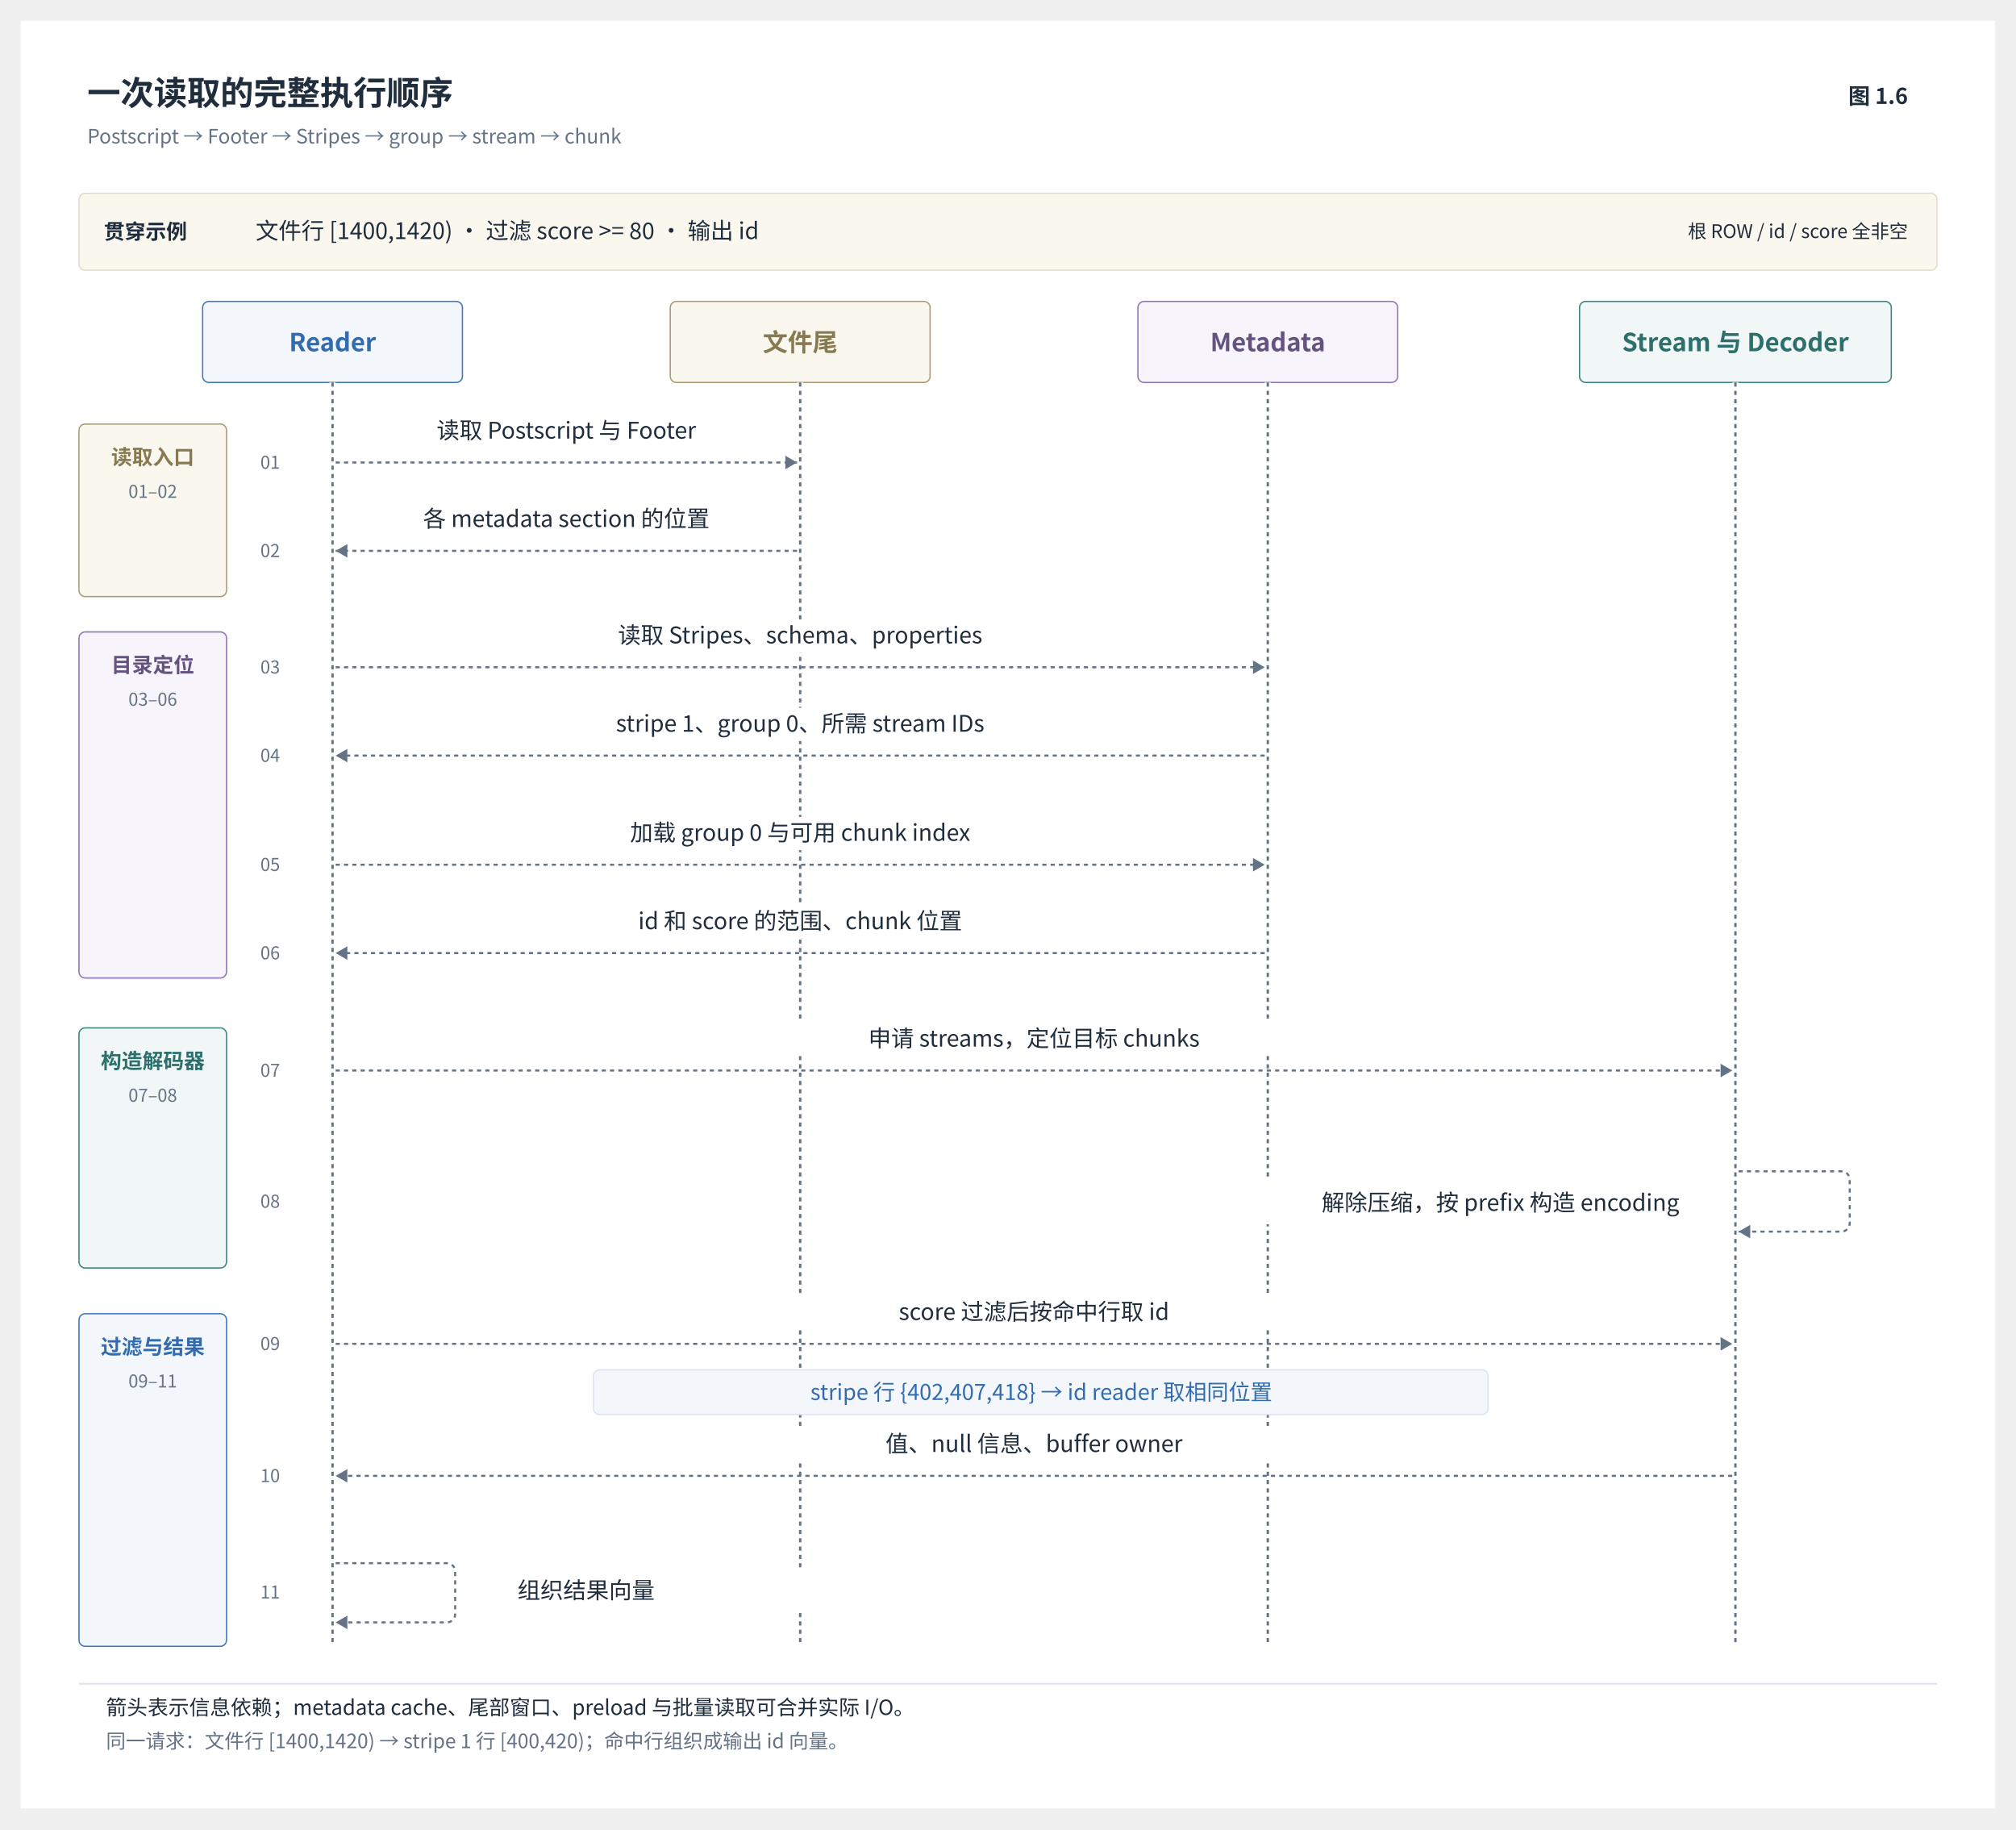
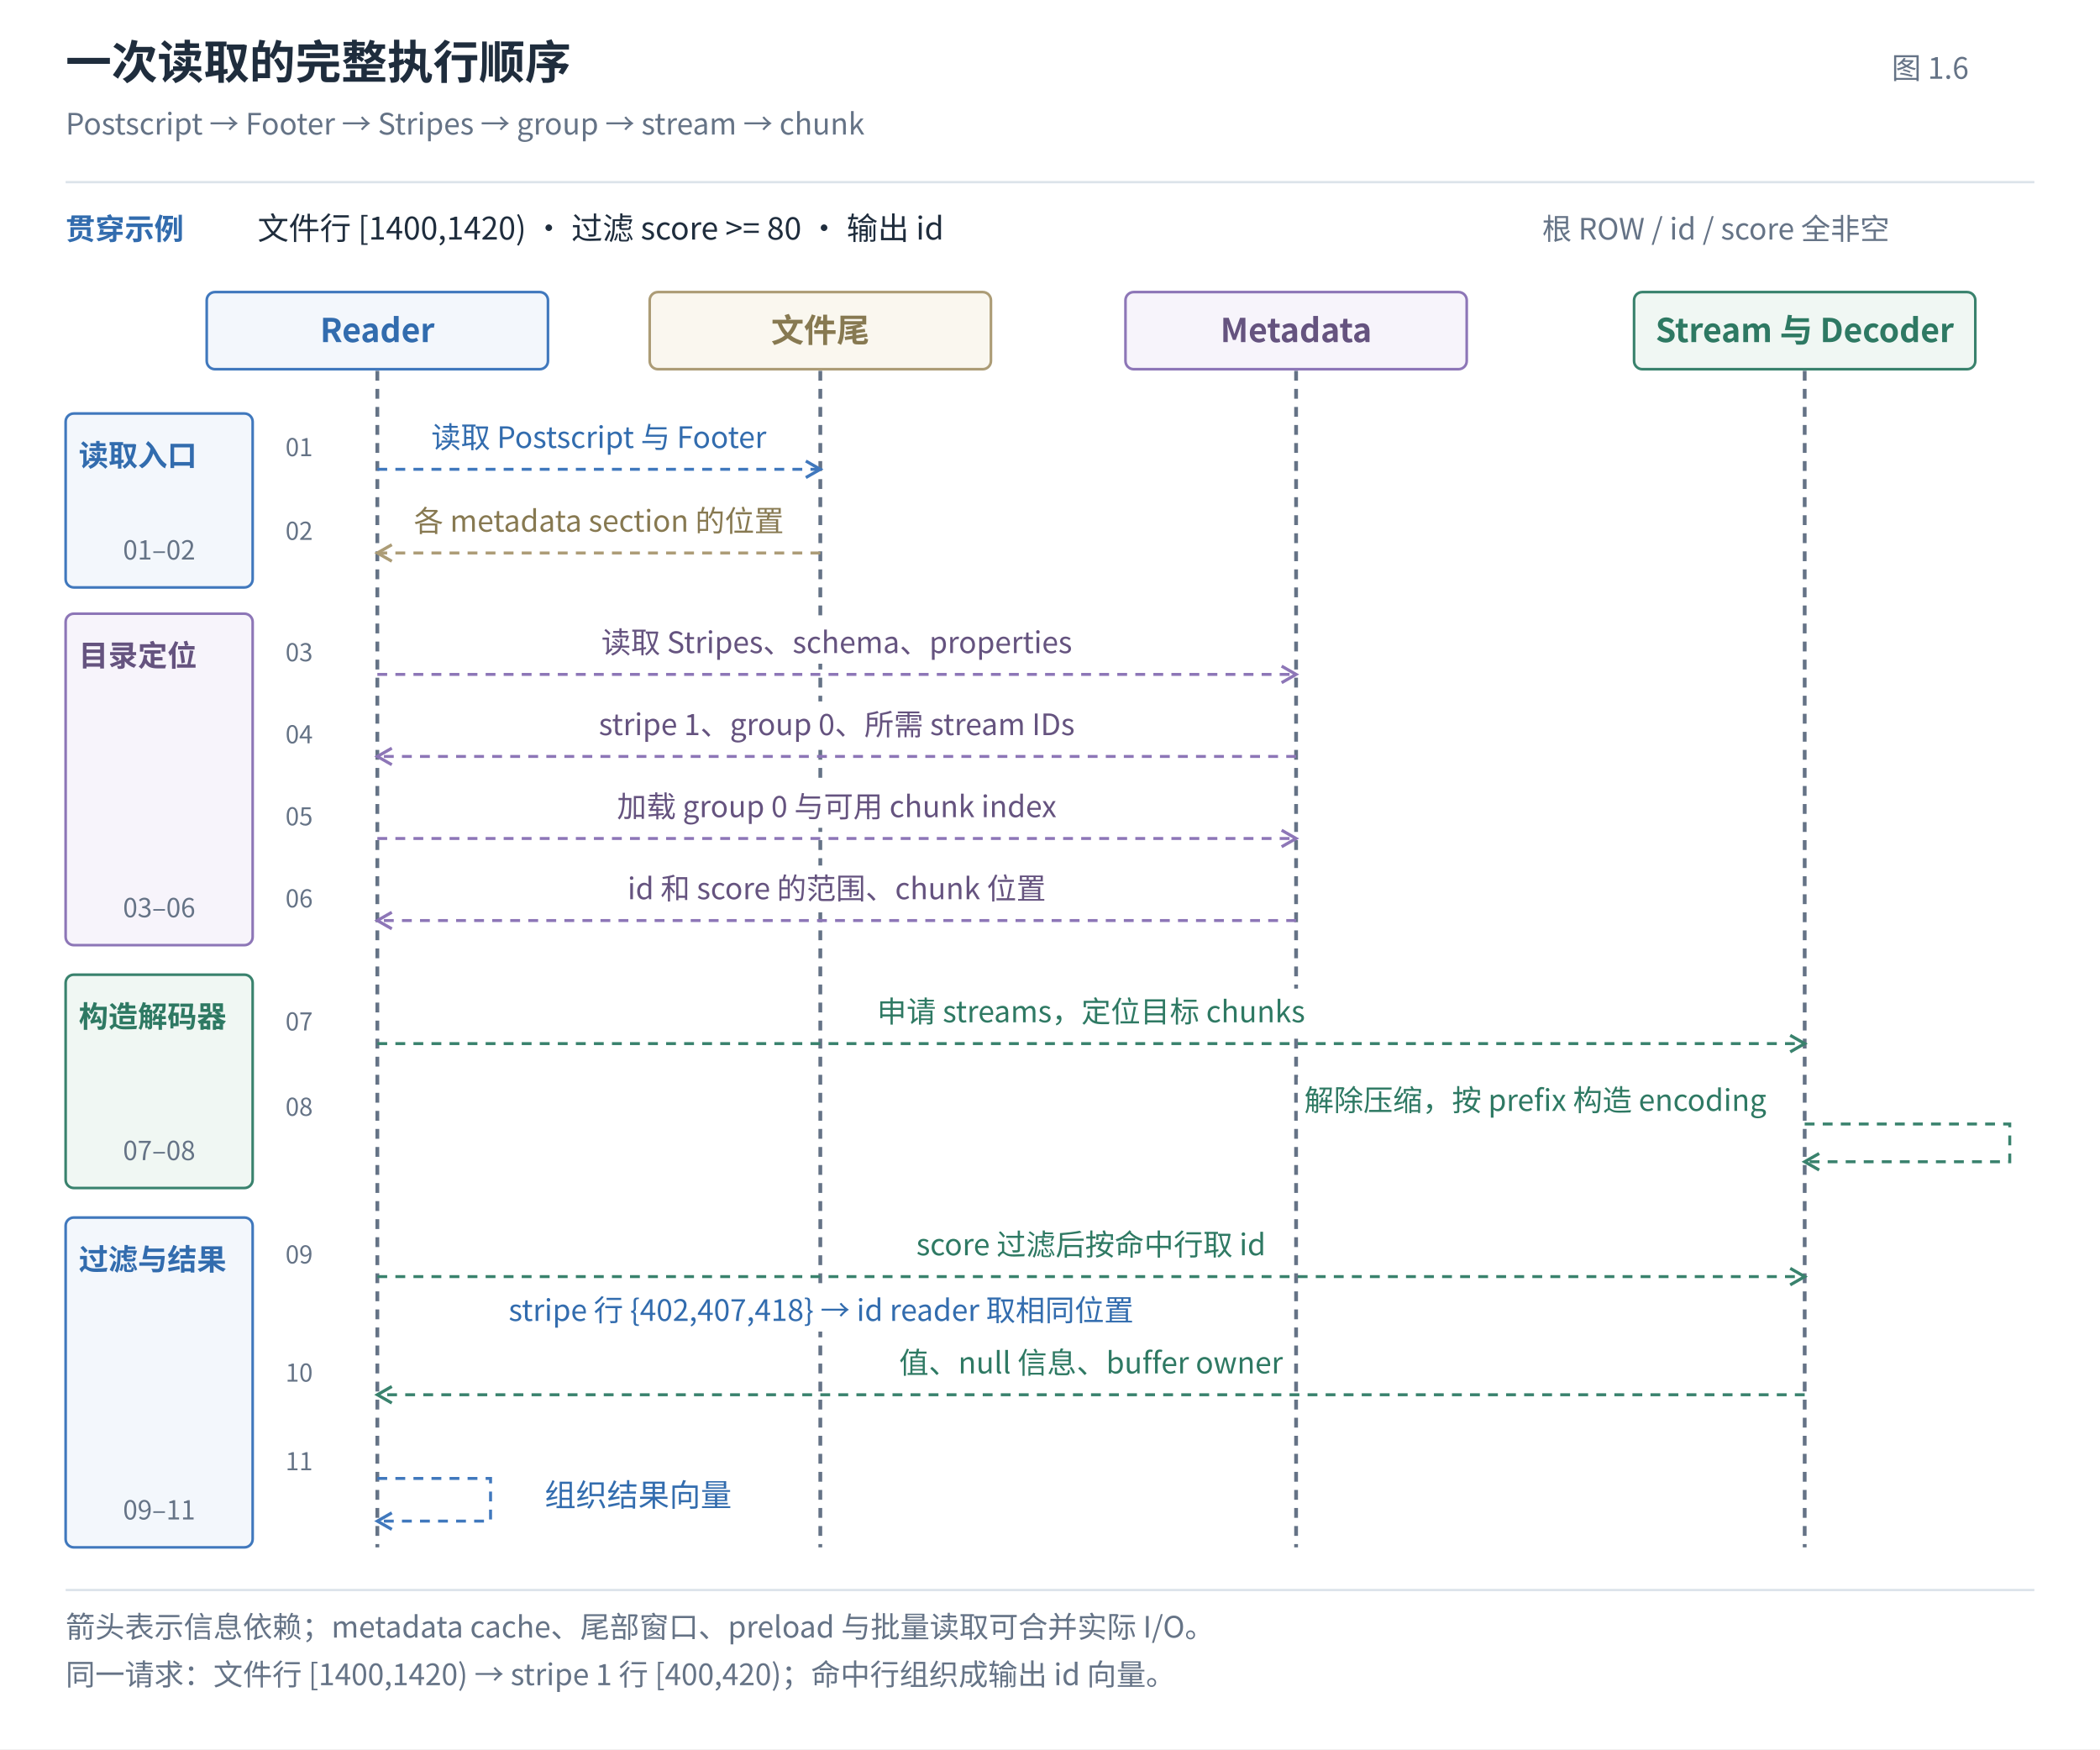
- <svg xmlns="http://www.w3.org/2000/svg" width="1940" height="1760" viewBox="-20 -20 1940 1760" role="img">
+ <svg xmlns="http://www.w3.org/2000/svg" width="1280" height="1066" viewBox="0 0 1280 1066" role="img">
  <defs>
-     <marker id="connector-arrow-0" markerUnits="userSpaceOnUse" markerWidth="40" markerHeight="40" refX="11.258" refY="0" orient="auto" overflow="visible">
-       <path fill="#657386" stroke="none" d="M 11.258 0 L 0 -6.5 L 0 6.5 Z" />
+     <marker id="arrow-ink" viewBox="0 0 10 10" refX="8" refY="5" markerWidth="7" markerHeight="7" orient="auto-start-reverse">
+       <path d="M 1 1 L 8 5 L 1 9" fill="none" stroke="#1f2d3d" stroke-width="1.5" />
    </marker>
-     <marker id="connector-arrow-1" markerUnits="userSpaceOnUse" markerWidth="40" markerHeight="40" refX="11.258" refY="0" orient="auto" overflow="visible">
-       <path fill="#657386" stroke="none" d="M 11.258 0 L 0 -6.5 L 0 6.5 Z" />
+     <marker id="arrow-muted" viewBox="0 0 10 10" refX="8" refY="5" markerWidth="7" markerHeight="7" orient="auto-start-reverse">
+       <path d="M 1 1 L 8 5 L 1 9" fill="none" stroke="#657386" stroke-width="1.5" />
    </marker>
-     <marker id="connector-arrow-2" markerUnits="userSpaceOnUse" markerWidth="40" markerHeight="40" refX="11.258" refY="0" orient="auto" overflow="visible">
-       <path fill="#657386" stroke="none" d="M 11.258 0 L 0 -6.5 L 0 6.5 Z" />
+     <marker id="arrow-line" viewBox="0 0 10 10" refX="8" refY="5" markerWidth="7" markerHeight="7" orient="auto-start-reverse">
+       <path d="M 1 1 L 8 5 L 1 9" fill="none" stroke="#dce3ea" stroke-width="1.5" />
    </marker>
-     <marker id="connector-arrow-3" markerUnits="userSpaceOnUse" markerWidth="40" markerHeight="40" refX="11.258" refY="0" orient="auto" overflow="visible">
-       <path fill="#657386" stroke="none" d="M 11.258 0 L 0 -6.5 L 0 6.5 Z" />
+     <marker id="arrow-blue" viewBox="0 0 10 10" refX="8" refY="5" markerWidth="7" markerHeight="7" orient="auto-start-reverse">
+       <path d="M 1 1 L 8 5 L 1 9" fill="none" stroke="#4078bd" stroke-width="1.5" />
    </marker>
-     <marker id="connector-arrow-4" markerUnits="userSpaceOnUse" markerWidth="40" markerHeight="40" refX="11.258" refY="0" orient="auto" overflow="visible">
-       <path fill="#657386" stroke="none" d="M 11.258 0 L 0 -6.5 L 0 6.5 Z" />
+     <marker id="arrow-green" viewBox="0 0 10 10" refX="8" refY="5" markerWidth="7" markerHeight="7" orient="auto-start-reverse">
+       <path d="M 1 1 L 8 5 L 1 9" fill="none" stroke="#39826d" stroke-width="1.5" />
    </marker>
-     <marker id="connector-arrow-5" markerUnits="userSpaceOnUse" markerWidth="40" markerHeight="40" refX="11.258" refY="0" orient="auto" overflow="visible">
-       <path fill="#657386" stroke="none" d="M 11.258 0 L 0 -6.5 L 0 6.5 Z" />
+     <marker id="arrow-purple" viewBox="0 0 10 10" refX="8" refY="5" markerWidth="7" markerHeight="7" orient="auto-start-reverse">
+       <path d="M 1 1 L 8 5 L 1 9" fill="none" stroke="#8d76b7" stroke-width="1.5" />
    </marker>
-     <marker id="connector-arrow-6" markerUnits="userSpaceOnUse" markerWidth="40" markerHeight="40" refX="11.258" refY="0" orient="auto" overflow="visible">
-       <path fill="#657386" stroke="none" d="M 11.258 0 L 0 -6.5 L 0 6.5 Z" />
+     <marker id="arrow-warm" viewBox="0 0 10 10" refX="8" refY="5" markerWidth="7" markerHeight="7" orient="auto-start-reverse">
+       <path d="M 1 1 L 8 5 L 1 9" fill="none" stroke="#ac9c76" stroke-width="1.5" />
    </marker>
-     <marker id="connector-arrow-7" markerUnits="userSpaceOnUse" markerWidth="40" markerHeight="40" refX="11.258" refY="0" orient="auto" overflow="visible">
-       <path fill="#657386" stroke="none" d="M 11.258 0 L 0 -6.5 L 0 6.5 Z" />
-     </marker>
-     <marker id="connector-arrow-8" markerUnits="userSpaceOnUse" markerWidth="40" markerHeight="40" refX="11.258" refY="0" orient="auto" overflow="visible">
-       <path fill="#657386" stroke="none" d="M 11.258 0 L 0 -6.5 L 0 6.5 Z" />
-     </marker>
-     <marker id="connector-arrow-9" markerUnits="userSpaceOnUse" markerWidth="40" markerHeight="40" refX="11.258" refY="0" orient="auto" overflow="visible">
-       <path fill="#657386" stroke="none" d="M 11.258 0 L 0 -6.5 L 0 6.5 Z" />
-     </marker>
-     <marker id="connector-arrow-10" markerUnits="userSpaceOnUse" markerWidth="40" markerHeight="40" refX="11.258" refY="0" orient="auto" overflow="visible">
-       <path fill="#657386" stroke="none" d="M 11.258 0 L 0 -6.5 L 0 6.5 Z" />
+     <marker id="arrow-teal" viewBox="0 0 10 10" refX="8" refY="5" markerWidth="7" markerHeight="7" orient="auto-start-reverse">
+       <path d="M 1 1 L 8 5 L 1 9" fill="none" stroke="#3e8580" stroke-width="1.5" />
    </marker>
  </defs>
-   <g id="o8:1" transform="translate(0, 0)">
-     <rect x="0" y="0" width="1900" height="1720" fill="white" stroke="none" stroke-width="0" rx="0" ry="0" />
-   </g>
-   <g id="o8:2" transform="translate(24, 24)">
-     <rect x="0" y="0" width="1852" height="1672" fill="white" stroke="none" stroke-width="1" rx="6" ry="6" />
-   </g>
-   <g id="o8:3" transform="translate(25, 25)">
-     <rect x="0" y="0" width="1850" height="116" fill="#ffffff" stroke="none" stroke-width="0" rx="0" ry="0" />
-   </g>
-   <g id="a8:1" transform="translate(64, 43.352)">
-     <text font-size="32" font-family="Noto Sans SC, Noto Sans CJK SC, Inter, Arial, sans-serif" font-weight="bold" fill="#1f2d3d" text-anchor="start" dominant-baseline="alphabetic" x="0">
-       <tspan x="0" y="37.648">
-         <tspan x="0" text-anchor="start">一次读取的完整执行顺序</tspan>
-       </tspan>
-     </text>
-   </g>
-   <g id="a8:2" transform="translate(64, 95.6465)">
-     <text font-size="19" font-family="Noto Sans SC, Noto Sans CJK SC, Inter, Arial, sans-serif" font-weight="normal" fill="#657386" text-anchor="start" dominant-baseline="alphabetic" x="0">
-       <tspan x="0" y="22.354">
-         <tspan x="0" text-anchor="start">Postscript → Footer → Stripes → group → stream → chunk</tspan>
-       </tspan>
-     </text>
-   </g>
-   <g id="a8:3" transform="translate(1738, 55.2935)">
-     <text font-size="21" font-family="Noto Sans SC, Noto Sans CJK SC, Inter, Arial, sans-serif" font-weight="bold" fill="#1f2d3d" text-anchor="end" dominant-baseline="alphabetic" x="78">
-       <tspan x="78" y="24.707">
-         <tspan x="20.63" text-anchor="start">图 1.6</tspan>
-       </tspan>
-     </text>
-   </g>
-   <g id="o8:4" transform="translate(56, 166)">
-     <rect x="0" y="0" width="1788" height="74" fill="#faf7ef" stroke="#e3daca" stroke-width="1.25" rx="6" ry="6" />
-   </g>
-   <g id="a8:4" transform="translate(80, 186.47)">
-     <text font-size="20" font-family="Noto Sans SC, Noto Sans CJK SC, Inter, Arial, sans-serif" font-weight="bold" fill="#1f2d3d" text-anchor="start" dominant-baseline="alphabetic" x="0">
-       <tspan x="0" y="23.53">
-         <tspan x="0" text-anchor="start">贯穿示例</tspan>
-       </tspan>
-     </text>
-   </g>
-   <g id="a8:5" transform="translate(226, 184.117)">
-     <text font-size="22" font-family="Noto Sans SC, Noto Sans CJK SC, Inter, Arial, sans-serif" font-weight="normal" fill="#1f2d3d" text-anchor="start" dominant-baseline="alphabetic" x="0">
-       <tspan x="0" y="25.883">
-         <tspan x="0" text-anchor="start">文件行 [1400,1420) · 过滤 score &gt;= 80 · 输出 id</tspan>
-       </tspan>
-     </text>
-   </g>
-   <g id="a8:6" transform="translate(1552, 187.823)">
-     <text font-size="18" font-family="Noto Sans SC, Noto Sans CJK SC, Inter, Arial, sans-serif" font-weight="normal" fill="#1f2d3d" text-anchor="end" dominant-baseline="alphabetic" x="264">
-       <tspan x="264" y="21.177">
-         <tspan x="52.29" text-anchor="start">根 ROW / id / score 全非空</tspan>
-       </tspan>
-     </text>
-   </g>
-   <g id="o8:5" transform="translate(175, 270)">
-     <rect x="0" y="0" width="250" height="78" fill="#f3f7fc" stroke="#4078bd" stroke-width="1.25" rx="6" ry="6" />
-   </g>
-   <g id="o8:6" transform="translate(175, 280)">
-     <rect x="0" y="0" width="5" height="58" fill="none" stroke="none" stroke-width="0" rx="1.5" ry="1.5" />
-   </g>
-   <g id="a8:7" transform="translate(245, 289.764)">
-     <text font-size="24" font-family="Noto Sans SC, Noto Sans CJK SC, Inter, Arial, sans-serif" font-weight="bold" fill="#326cae" text-anchor="middle" dominant-baseline="alphabetic" x="55">
-       <tspan x="55" y="28.236">
-         <tspan x="13.13" text-anchor="start">Reader</tspan>
-       </tspan>
-     </text>
-   </g>
-   <g id="o8:7" transform="translate(297, 348)">
-     <rect x="0" y="0" width="6" height="1216" fill="#ffffff" stroke="none" stroke-width="0" rx="0" ry="0" />
-   </g>
-   <g id="o8:8" transform="translate(625, 270)">
-     <rect x="0" y="0" width="250" height="78" fill="#faf7ef" stroke="#ac9c76" stroke-width="1.25" rx="6" ry="6" />
-   </g>
-   <g id="o8:9" transform="translate(625, 280)">
-     <rect x="0" y="0" width="5" height="58" fill="none" stroke="none" stroke-width="0" rx="1.5" ry="1.5" />
-   </g>
-   <g id="a8:8" transform="translate(702.5, 289.764)">
-     <text font-size="24" font-family="Noto Sans SC, Noto Sans CJK SC, Inter, Arial, sans-serif" font-weight="bold" fill="#877951" text-anchor="middle" dominant-baseline="alphabetic" x="47.5">
-       <tspan x="47.5" y="28.236">
-         <tspan x="11.5" text-anchor="start">文件尾</tspan>
-       </tspan>
-     </text>
-   </g>
-   <g id="o8:10" transform="translate(747, 348)">
-     <rect x="0" y="0" width="6" height="1216" fill="#ffffff" stroke="none" stroke-width="0" rx="0" ry="0" />
-   </g>
-   <g id="o8:11" transform="translate(1075, 270)">
-     <rect x="0" y="0" width="250" height="78" fill="#f7f4fb" stroke="#8d76b7" stroke-width="1.25" rx="6" ry="6" />
-   </g>
-   <g id="o8:12" transform="translate(1075, 280)">
-     <rect x="0" y="0" width="5" height="58" fill="none" stroke="none" stroke-width="0" rx="1.5" ry="1.5" />
-   </g>
-   <g id="a8:9" transform="translate(1128, 289.764)">
-     <text font-size="24" font-family="Noto Sans SC, Noto Sans CJK SC, Inter, Arial, sans-serif" font-weight="bold" fill="#65537f" text-anchor="middle" dominant-baseline="alphabetic" x="72">
-       <tspan x="72" y="28.236">
-         <tspan x="16.61" text-anchor="start">Metadata</tspan>
-       </tspan>
-     </text>
-   </g>
-   <g id="o8:13" transform="translate(1197, 348)">
-     <rect x="0" y="0" width="6" height="1216" fill="#ffffff" stroke="none" stroke-width="0" rx="0" ry="0" />
-   </g>
-   <g id="o8:14" transform="translate(1500, 270)">
-     <rect x="0" y="0" width="300" height="78" fill="#f0f7f6" stroke="#3e8580" stroke-width="1.25" rx="6" ry="6" />
-   </g>
-   <g id="o8:15" transform="translate(1500, 280)">
-     <rect x="0" y="0" width="5" height="58" fill="none" stroke="none" stroke-width="0" rx="1.5" ry="1.5" />
-   </g>
-   <g id="a8:10" transform="translate(1513, 289.764)">
-     <text font-size="24" font-family="Noto Sans SC, Noto Sans CJK SC, Inter, Arial, sans-serif" font-weight="bold" fill="#2c6f6b" text-anchor="middle" dominant-baseline="alphabetic" x="137">
-       <tspan x="137" y="28.236">
-         <tspan x="27.88" text-anchor="start">Stream 与 Decoder</tspan>
-       </tspan>
-     </text>
-   </g>
-   <g id="o8:16" transform="translate(1647, 348)">
-     <rect x="0" y="0" width="6" height="1216" fill="#ffffff" stroke="none" stroke-width="0" rx="0" ry="0" />
-   </g>
-   <g id="c8:1" transform="translate(300, 348)">
-     <path fill="none" stroke="#657386" stroke-width="2.3" stroke-dasharray="4 4" d="M 0 0 L 0 1216" />
-   </g>
-   <g id="c8:2" transform="translate(750, 348)">
-     <path fill="none" stroke="#657386" stroke-width="2.3" stroke-dasharray="4 4" d="M 0 0 L 0 1216" />
-   </g>
-   <g id="c8:3" transform="translate(1200, 348)">
-     <path fill="none" stroke="#657386" stroke-width="2.3" stroke-dasharray="4 4" d="M 0 0 L 0 1216" />
-   </g>
-   <g id="c8:4" transform="translate(1650, 348)">
-     <path fill="none" stroke="#657386" stroke-width="2.3" stroke-dasharray="4 4" d="M 0 0 L 0 1216" />
-   </g>
-   <g id="c8:5" transform="translate(303, 425)">
-     <path fill="none" stroke="#657386" stroke-width="2.0" stroke-dasharray="4 4" marker-end="url(#connector-arrow-0)" d="M 0 0 L 444 0" />
-   </g>
-   <g id="c8:6" transform="translate(303, 510)">
-     <path fill="none" stroke="#657386" stroke-width="2.0" stroke-dasharray="4 4" marker-end="url(#connector-arrow-1)" d="M 444 0 L 0 0" />
-   </g>
-   <g id="o8:17" transform="translate(56, 388)">
-     <rect x="0" y="0" width="142" height="166" fill="#faf7ef" stroke="#ac9c76" stroke-width="1.25" rx="6" ry="6" />
-   </g>
-   <g id="c8:7" transform="translate(303, 622)">
-     <path fill="none" stroke="#657386" stroke-width="2.0" stroke-dasharray="4 4" marker-end="url(#connector-arrow-2)" d="M 0 0 L 894 0" />
-   </g>
-   <g id="c8:8" transform="translate(303, 707)">
-     <path fill="none" stroke="#657386" stroke-width="2.0" stroke-dasharray="4 4" marker-end="url(#connector-arrow-3)" d="M 894 0 L 0 0" />
-   </g>
-   <g id="c8:9" transform="translate(303, 812)">
-     <path fill="none" stroke="#657386" stroke-width="2.0" stroke-dasharray="4 4" marker-end="url(#connector-arrow-4)" d="M 0 0 L 894 0" />
-   </g>
-   <g id="c8:10" transform="translate(303, 897)">
-     <path fill="none" stroke="#657386" stroke-width="2.0" stroke-dasharray="4 4" marker-end="url(#connector-arrow-5)" d="M 894 0 L 0 0" />
-   </g>
-   <g id="c8:11" transform="translate(303, 1010)">
-     <path fill="none" stroke="#657386" stroke-width="2.0" stroke-dasharray="4 4" marker-end="url(#connector-arrow-6)" d="M 0 0 L 1344 0" />
-   </g>
-   <g id="c8:12" transform="translate(303, 1273)">
-     <path fill="none" stroke="#657386" stroke-width="2.0" stroke-dasharray="4 4" marker-end="url(#connector-arrow-7)" d="M 0 0 L 1344 0" />
-   </g>
-   <g id="c8:13" transform="translate(303, 1400)">
-     <path fill="none" stroke="#657386" stroke-width="2.0" stroke-dasharray="4 4" marker-end="url(#connector-arrow-8)" d="M 1344 0 L 0 0" />
-   </g>
-   <g id="c8:14" transform="translate(1653, 1107)">
-     <path fill="none" stroke="#657386" stroke-width="2.0" stroke-dasharray="4 4" marker-end="url(#connector-arrow-9)" d="M 0 0 L 99 0 A 8 8 0 0 1 107 8 L 107 50 A 8 8 0 0 1 99 58 L 0 58" />
-   </g>
-   <g id="c8:15" transform="translate(303, 1484)">
-     <path fill="none" stroke="#657386" stroke-width="2.0" stroke-dasharray="4 4" marker-end="url(#connector-arrow-10)" d="M 0 0 L 107 0 A 8 8 0 0 1 115 8 L 115 49 A 8 8 0 0 1 107 57 L 0 57" />
-   </g>
-   <g id="o8:18" transform="translate(56, 398)">
-     <rect x="0" y="0" width="5" height="146" fill="none" stroke="none" stroke-width="0" rx="1.5" ry="1.5" />
-   </g>
-   <g id="a8:11" transform="translate(75, 403.47)">
-     <text font-size="20" font-family="Noto Sans SC, Noto Sans CJK SC, Inter, Arial, sans-serif" font-weight="bold" fill="#877951" text-anchor="middle" dominant-baseline="alphabetic" x="52">
-       <tspan x="52" y="23.53">
-         <tspan x="12" text-anchor="start">读取入口</tspan>
-       </tspan>
-     </text>
-   </g>
-   <g id="a8:12" transform="translate(94.5, 438.9995)">
-     <text font-size="17" font-family="Noto Sans SC, Noto Sans CJK SC, Inter, Arial, sans-serif" font-weight="normal" fill="#657386" text-anchor="middle" dominant-baseline="alphabetic" x="32.5">
-       <tspan x="32.5" y="20.001">
-         <tspan x="9.075" text-anchor="start">01–02</tspan>
-       </tspan>
-     </text>
-   </g>
-   <g id="o8:19" transform="translate(56, 588)">
-     <rect x="0" y="0" width="142" height="333" fill="#f7f4fb" stroke="#8d76b7" stroke-width="1.25" rx="6" ry="6" />
-   </g>
-   <g id="o8:20" transform="translate(56, 598)">
-     <rect x="0" y="0" width="5" height="313" fill="none" stroke="none" stroke-width="0" rx="1.5" ry="1.5" />
-   </g>
-   <g id="a8:13" transform="translate(75, 603.47)">
-     <text font-size="20" font-family="Noto Sans SC, Noto Sans CJK SC, Inter, Arial, sans-serif" font-weight="bold" fill="#65537f" text-anchor="middle" dominant-baseline="alphabetic" x="52">
-       <tspan x="52" y="23.53">
-         <tspan x="12" text-anchor="start">目录定位</tspan>
-       </tspan>
-     </text>
-   </g>
-   <g id="a8:14" transform="translate(94.5, 638.9995)">
-     <text font-size="17" font-family="Noto Sans SC, Noto Sans CJK SC, Inter, Arial, sans-serif" font-weight="normal" fill="#657386" text-anchor="middle" dominant-baseline="alphabetic" x="32.5">
-       <tspan x="32.5" y="20.001">
-         <tspan x="9.075" text-anchor="start">03–06</tspan>
-       </tspan>
-     </text>
-   </g>
-   <g id="o8:21" transform="translate(56, 969)">
-     <rect x="0" y="0" width="142" height="231" fill="#f0f7f6" stroke="#3e8580" stroke-width="1.25" rx="6" ry="6" />
-   </g>
-   <g id="o8:22" transform="translate(56, 979)">
-     <rect x="0" y="0" width="5" height="211" fill="none" stroke="none" stroke-width="0" rx="1.5" ry="1.5" />
-   </g>
-   <g id="a8:15" transform="translate(63, 984.47)">
-     <text font-size="20" font-family="Noto Sans SC, Noto Sans CJK SC, Inter, Arial, sans-serif" font-weight="bold" fill="#2c6f6b" text-anchor="middle" dominant-baseline="alphabetic" x="64">
-       <tspan x="64" y="23.53">
-         <tspan x="14" text-anchor="start">构造解码器</tspan>
-       </tspan>
-     </text>
-   </g>
-   <g id="a8:16" transform="translate(94.5, 1020)">
-     <text font-size="17" font-family="Noto Sans SC, Noto Sans CJK SC, Inter, Arial, sans-serif" font-weight="normal" fill="#657386" text-anchor="middle" dominant-baseline="alphabetic" x="32.5">
-       <tspan x="32.5" y="20.001">
-         <tspan x="9.075" text-anchor="start">07–08</tspan>
-       </tspan>
-     </text>
-   </g>
-   <g id="o8:23" transform="translate(56, 1244)">
-     <rect x="0" y="0" width="142" height="320" fill="#f3f7fc" stroke="#4078bd" stroke-width="1.25" rx="6" ry="6" />
-   </g>
-   <g id="o8:24" transform="translate(56, 1254)">
-     <rect x="0" y="0" width="5" height="300" fill="none" stroke="none" stroke-width="0" rx="1.5" ry="1.5" />
-   </g>
-   <g id="a8:17" transform="translate(63, 1259.47)">
-     <text font-size="20" font-family="Noto Sans SC, Noto Sans CJK SC, Inter, Arial, sans-serif" font-weight="bold" fill="#326cae" text-anchor="middle" dominant-baseline="alphabetic" x="64">
-       <tspan x="64" y="23.53">
-         <tspan x="14" text-anchor="start">过滤与结果</tspan>
-       </tspan>
-     </text>
-   </g>
-   <g id="a8:18" transform="translate(94.5, 1294.999)">
-     <text font-size="17" font-family="Noto Sans SC, Noto Sans CJK SC, Inter, Arial, sans-serif" font-weight="normal" fill="#657386" text-anchor="middle" dominant-baseline="alphabetic" x="32.5">
-       <tspan x="32.5" y="20.001">
-         <tspan x="9.075" text-anchor="start">09–11</tspan>
-       </tspan>
-     </text>
-   </g>
-   <g id="o8:25" transform="translate(305, 379)">
-     <rect x="0" y="0" width="440" height="32" fill="#ffffff" stroke="none" stroke-width="0" rx="0" ry="0" />
-   </g>
-   <g id="a8:19" transform="translate(369, 376.117)">
-     <text font-size="22" font-family="Noto Sans SC, Noto Sans CJK SC, Inter, Arial, sans-serif" font-weight="normal" fill="#1f2d3d" text-anchor="middle" dominant-baseline="alphabetic" x="156">
-       <tspan x="156" y="25.883">
-         <tspan x="31.16" text-anchor="start">读取 Postscript 与 Footer</tspan>
-       </tspan>
-     </text>
-   </g>
-   <g id="a8:20" transform="translate(224.5, 410.9995)">
-     <text font-size="17" font-family="Noto Sans SC, Noto Sans CJK SC, Inter, Arial, sans-serif" font-weight="normal" fill="#657386" text-anchor="middle" dominant-baseline="alphabetic" x="15.5">
-       <tspan x="15.5" y="20.001">
-         <tspan x="6.065" text-anchor="start">01</tspan>
-       </tspan>
-     </text>
-   </g>
-   <g id="o8:26" transform="translate(305, 464)">
-     <rect x="0" y="0" width="440" height="32" fill="#ffffff" stroke="none" stroke-width="0" rx="0" ry="0" />
-   </g>
-   <g id="a8:21" transform="translate(354, 461.117)">
-     <text font-size="22" font-family="Noto Sans SC, Noto Sans CJK SC, Inter, Arial, sans-serif" font-weight="normal" fill="#1f2d3d" text-anchor="middle" dominant-baseline="alphabetic" x="171">
-       <tspan x="171" y="25.883">
-         <tspan x="33.165" text-anchor="start">各 metadata section 的位置</tspan>
-       </tspan>
-     </text>
-   </g>
-   <g id="a8:22" transform="translate(224.5, 495.9995)">
-     <text font-size="17" font-family="Noto Sans SC, Noto Sans CJK SC, Inter, Arial, sans-serif" font-weight="normal" fill="#657386" text-anchor="middle" dominant-baseline="alphabetic" x="15.5">
-       <tspan x="15.5" y="20.001">
-         <tspan x="6.065" text-anchor="start">02</tspan>
-       </tspan>
-     </text>
-   </g>
-   <g id="o8:27" transform="translate(375, 576)">
-     <rect x="0" y="0" width="750" height="32" fill="#ffffff" stroke="none" stroke-width="0" rx="0" ry="0" />
-   </g>
-   <g id="a8:23" transform="translate(534.5, 573.117)">
-     <text font-size="22" font-family="Noto Sans SC, Noto Sans CJK SC, Inter, Arial, sans-serif" font-weight="normal" fill="#1f2d3d" text-anchor="middle" dominant-baseline="alphabetic" x="215.5">
-       <tspan x="215.5" y="25.883">
-         <tspan x="40.135" text-anchor="start">读取 Stripes、schema、properties</tspan>
-       </tspan>
-     </text>
-   </g>
-   <g id="a8:24" transform="translate(224.5, 607.9995)">
-     <text font-size="17" font-family="Noto Sans SC, Noto Sans CJK SC, Inter, Arial, sans-serif" font-weight="normal" fill="#657386" text-anchor="middle" dominant-baseline="alphabetic" x="15.5">
-       <tspan x="15.5" y="20.001">
-         <tspan x="6.065" text-anchor="start">03</tspan>
-       </tspan>
-     </text>
-   </g>
-   <g id="o8:28" transform="translate(375, 661)">
-     <rect x="0" y="0" width="750" height="32" fill="#ffffff" stroke="none" stroke-width="0" rx="0" ry="0" />
-   </g>
-   <g id="a8:25" transform="translate(531.5, 658.117)">
-     <text font-size="22" font-family="Noto Sans SC, Noto Sans CJK SC, Inter, Arial, sans-serif" font-weight="normal" fill="#1f2d3d" text-anchor="middle" dominant-baseline="alphabetic" x="218.5">
-       <tspan x="218.5" y="25.883">
-         <tspan x="41.22" text-anchor="start">stripe 1、group 0、所需 stream IDs</tspan>
-       </tspan>
-     </text>
-   </g>
-   <g id="a8:26" transform="translate(224.5, 692.9995)">
-     <text font-size="17" font-family="Noto Sans SC, Noto Sans CJK SC, Inter, Arial, sans-serif" font-weight="normal" fill="#657386" text-anchor="middle" dominant-baseline="alphabetic" x="15.5">
-       <tspan x="15.5" y="20.001">
-         <tspan x="6.065" text-anchor="start">04</tspan>
-       </tspan>
-     </text>
-   </g>
-   <g id="o8:29" transform="translate(375, 766)">
-     <rect x="0" y="0" width="750" height="32" fill="#ffffff" stroke="none" stroke-width="0" rx="0" ry="0" />
-   </g>
-   <g id="a8:27" transform="translate(549, 763.117)">
-     <text font-size="22" font-family="Noto Sans SC, Noto Sans CJK SC, Inter, Arial, sans-serif" font-weight="normal" fill="#1f2d3d" text-anchor="middle" dominant-baseline="alphabetic" x="201">
-       <tspan x="201" y="25.883">
-         <tspan x="37.27" text-anchor="start">加载 group 0 与可用 chunk index</tspan>
-       </tspan>
-     </text>
-   </g>
-   <g id="a8:28" transform="translate(224.5, 797.9995)">
-     <text font-size="17" font-family="Noto Sans SC, Noto Sans CJK SC, Inter, Arial, sans-serif" font-weight="normal" fill="#657386" text-anchor="middle" dominant-baseline="alphabetic" x="15.5">
-       <tspan x="15.5" y="20.001">
-         <tspan x="6.065" text-anchor="start">05</tspan>
-       </tspan>
-     </text>
-   </g>
-   <g id="o8:30" transform="translate(375, 851)">
-     <rect x="0" y="0" width="750" height="32" fill="#ffffff" stroke="none" stroke-width="0" rx="0" ry="0" />
-   </g>
-   <g id="a8:29" transform="translate(558, 848.117)">
-     <text font-size="22" font-family="Noto Sans SC, Noto Sans CJK SC, Inter, Arial, sans-serif" font-weight="normal" fill="#1f2d3d" text-anchor="middle" dominant-baseline="alphabetic" x="192">
-       <tspan x="192" y="25.883">
-         <tspan x="36.15" text-anchor="start">id 和 score 的范围、chunk 位置</tspan>
-       </tspan>
-     </text>
-   </g>
-   <g id="a8:30" transform="translate(224.5, 882.9995)">
-     <text font-size="17" font-family="Noto Sans SC, Noto Sans CJK SC, Inter, Arial, sans-serif" font-weight="normal" fill="#657386" text-anchor="middle" dominant-baseline="alphabetic" x="15.5">
-       <tspan x="15.5" y="20.001">
-         <tspan x="6.065" text-anchor="start">06</tspan>
-       </tspan>
-     </text>
-   </g>
-   <g id="o8:31" transform="translate(465, 964)">
-     <rect x="0" y="0" width="1020" height="32" fill="#ffffff" stroke="none" stroke-width="0" rx="0" ry="0" />
-   </g>
-   <g id="a8:31" transform="translate(778, 961.117)">
-     <text font-size="22" font-family="Noto Sans SC, Noto Sans CJK SC, Inter, Arial, sans-serif" font-weight="normal" fill="#1f2d3d" text-anchor="middle" dominant-baseline="alphabetic" x="197">
-       <tspan x="197" y="25.883">
-         <tspan x="37.53" text-anchor="start">申请 streams，定位目标 chunks</tspan>
-       </tspan>
-     </text>
-   </g>
-   <g id="a8:32" transform="translate(224.5, 995.9995)">
-     <text font-size="17" font-family="Noto Sans SC, Noto Sans CJK SC, Inter, Arial, sans-serif" font-weight="normal" fill="#657386" text-anchor="middle" dominant-baseline="alphabetic" x="15.5">
-       <tspan x="15.5" y="20.001">
-         <tspan x="6.065" text-anchor="start">07</tspan>
-       </tspan>
-     </text>
-   </g>
-   <g id="o8:32" transform="translate(465, 1227)">
-     <rect x="0" y="0" width="1020" height="32" fill="#ffffff" stroke="none" stroke-width="0" rx="0" ry="0" />
-   </g>
-   <g id="a8:33" transform="translate(813.5, 1224.117)">
-     <text font-size="22" font-family="Noto Sans SC, Noto Sans CJK SC, Inter, Arial, sans-serif" font-weight="normal" fill="#1f2d3d" text-anchor="middle" dominant-baseline="alphabetic" x="161.5">
-       <tspan x="161.5" y="25.883">
-         <tspan x="31.325" text-anchor="start">score 过滤后按命中行取 id</tspan>
-       </tspan>
-     </text>
-   </g>
-   <g id="a8:34" transform="translate(224.5, 1258.999)">
-     <text font-size="17" font-family="Noto Sans SC, Noto Sans CJK SC, Inter, Arial, sans-serif" font-weight="normal" fill="#657386" text-anchor="middle" dominant-baseline="alphabetic" x="15.5">
-       <tspan x="15.5" y="20.001">
-         <tspan x="6.065" text-anchor="start">09</tspan>
-       </tspan>
-     </text>
-   </g>
-   <g id="o8:33" transform="translate(465, 1354)">
-     <rect x="0" y="0" width="1020" height="32" fill="#ffffff" stroke="none" stroke-width="0" rx="0" ry="0" />
-   </g>
-   <g id="a8:35" transform="translate(798.5, 1351.117)">
-     <text font-size="22" font-family="Noto Sans SC, Noto Sans CJK SC, Inter, Arial, sans-serif" font-weight="normal" fill="#1f2d3d" text-anchor="middle" dominant-baseline="alphabetic" x="176.5">
-       <tspan x="176.5" y="25.883">
-         <tspan x="33.63" text-anchor="start">值、null 信息、buffer owner</tspan>
-       </tspan>
-     </text>
-   </g>
-   <g id="a8:36" transform="translate(224.5, 1385.999)">
-     <text font-size="17" font-family="Noto Sans SC, Noto Sans CJK SC, Inter, Arial, sans-serif" font-weight="normal" fill="#657386" text-anchor="middle" dominant-baseline="alphabetic" x="15.5">
-       <tspan x="15.5" y="20.001">
-         <tspan x="6.065" text-anchor="start">10</tspan>
-       </tspan>
-     </text>
-   </g>
-   <g id="o8:34" transform="translate(1018, 1115)">
-     <rect x="0" y="0" width="592" height="43" fill="#ffffff" stroke="none" stroke-width="0" rx="0" ry="0" />
-   </g>
-   <g id="a8:37" transform="translate(1174, 1119.117)">
-     <text font-size="22" font-family="Noto Sans SC, Noto Sans CJK SC, Inter, Arial, sans-serif" font-weight="normal" fill="#1f2d3d" text-anchor="end" dominant-baseline="alphabetic" x="422">
-       <tspan x="422" y="25.883">
-         <tspan x="77.78" text-anchor="start">解除压缩，按 prefix 构造 encoding</tspan>
-       </tspan>
-     </text>
-   </g>
-   <g id="a8:38" transform="translate(224.5, 1121.999)">
-     <text font-size="17" font-family="Noto Sans SC, Noto Sans CJK SC, Inter, Arial, sans-serif" font-weight="normal" fill="#657386" text-anchor="middle" dominant-baseline="alphabetic" x="15.5">
-       <tspan x="15.5" y="20.001">
-         <tspan x="6.065" text-anchor="start">08</tspan>
-       </tspan>
-     </text>
-   </g>
-   <g id="o8:35" transform="translate(551, 1298)">
-     <rect x="0" y="0" width="861" height="43" fill="#f3f7fc" stroke="#d8e4f3" stroke-width="1.25" rx="6" ry="6" />
-   </g>
-   <g id="a8:39" transform="translate(710, 1302.293)">
-     <text font-size="21" font-family="Noto Sans SC, Noto Sans CJK SC, Inter, Arial, sans-serif" font-weight="normal" fill="#326cae" text-anchor="middle" dominant-baseline="alphabetic" x="272">
-       <tspan x="272" y="24.707">
-         <tspan x="49.765" text-anchor="start">stripe 行 {402,407,418} → id reader 取相同位置</tspan>
-       </tspan>
-     </text>
-   </g>
-   <g id="o8:36" transform="translate(458, 1489)">
-     <rect x="0" y="0" width="400" height="42" fill="#ffffff" stroke="none" stroke-width="0" rx="0" ry="0" />
-   </g>
-   <g id="a8:40" transform="translate(478, 1492.117)">
-     <text font-size="22" font-family="Noto Sans SC, Noto Sans CJK SC, Inter, Arial, sans-serif" font-weight="normal" fill="#1f2d3d" text-anchor="start" dominant-baseline="alphabetic" x="0">
-       <tspan x="0" y="25.883">
-         <tspan x="0" text-anchor="start">组织结果向量</tspan>
-       </tspan>
-     </text>
-   </g>
-   <g id="a8:41" transform="translate(224.5, 1497.999)">
-     <text font-size="17" font-family="Noto Sans SC, Noto Sans CJK SC, Inter, Arial, sans-serif" font-weight="normal" fill="#657386" text-anchor="middle" dominant-baseline="alphabetic" x="15.5">
-       <tspan x="15.5" y="20.001">
-         <tspan x="6.065" text-anchor="start">11</tspan>
-       </tspan>
-     </text>
-   </g>
-   <g id="o8:37" transform="translate(56, 1600)">
-     <rect x="0" y="0" width="1788" height="78" fill="#ffffff" stroke="none" stroke-width="1" rx="6" ry="6" />
-     <line x1="0.0" y1="0.0" x2="1788.0" y2="0.0" stroke="#dce3ea" stroke-width="1.6" data-style-decoration="summary-divider" />
-   </g>
-   <g id="a8:42" transform="translate(82, 1606.47)">
-     <text font-size="20" font-family="Noto Sans SC, Noto Sans CJK SC, Inter, Arial, sans-serif" font-weight="normal" fill="#1f2d3d" text-anchor="start" dominant-baseline="alphabetic" x="0">
-       <tspan x="0" y="23.53">
-         <tspan x="0" text-anchor="start">箭头表示信息依赖；metadata cache、尾部窗口、preload 与批量读取可合并实际 I/O。</tspan>
-       </tspan>
-     </text>
-   </g>
-   <g id="a8:43" transform="translate(82, 1639.647)">
-     <text font-size="19" font-family="Noto Sans SC, Noto Sans CJK SC, Inter, Arial, sans-serif" font-weight="normal" fill="#657386" text-anchor="start" dominant-baseline="alphabetic" x="0">
-       <tspan x="0" y="22.354">
-         <tspan x="0" text-anchor="start">同一请求：文件行 [1400,1420) → stripe 1 行 [400,420)；命中行组织成输出 id 向量。</tspan>
-       </tspan>
-     </text>
-   </g>
+   <rect width="1280" height="1066" fill="white" />
+   <text x="40" y="48" font-family="Noto Sans CJK SC, Noto Sans SC, Arial, sans-serif" font-size="28" font-weight="700" fill="#1f2d3d" text-anchor="start">一次读取的完整执行顺序</text>
+   <text x="40" y="82" font-family="Noto Sans CJK SC, Noto Sans SC, Arial, sans-serif" font-size="18" font-weight="400" fill="#657386" text-anchor="start">Postscript → Footer → Stripes → group → stream → chunk</text>
+   <line x1="40" y1="111" x2="1240" y2="111" stroke="#dce3ea" stroke-width="1.4" />
+   <text x="1200" y="48" font-family="Noto Sans CJK SC, Noto Sans SC, Arial, sans-serif" font-size="18" font-weight="400" fill="#657386" text-anchor="end">图 1.6</text>
+   <text x="40" y="146" font-family="Noto Sans CJK SC, Noto Sans SC, Arial, sans-serif" font-size="18" font-weight="700" fill="#326cae" text-anchor="start">贯穿示例</text>
+   <text x="157" y="146" font-family="Noto Sans CJK SC, Noto Sans SC, Arial, sans-serif" font-size="19" font-weight="400" fill="#1f2d3d" text-anchor="start">文件行 [1400,1420) · 过滤 score &gt;= 80 · 输出 id</text>
+   <text x="940" y="146" font-family="Noto Sans CJK SC, Noto Sans SC, Arial, sans-serif" font-size="18" font-weight="400" fill="#657386" text-anchor="start">根 ROW / id / score 全非空</text>
+   <rect x="126" y="178" width="208" height="47" rx="5" fill="#f3f7fc" stroke="#4078bd" stroke-width="1.6" />
+   <text x="230.0" y="208.5" font-family="Noto Sans CJK SC, Noto Sans SC, Arial, sans-serif" font-size="20" font-weight="700" fill="#326cae" text-anchor="middle">Reader</text>
+   <line x1="230" y1="226" x2="230" y2="943" stroke="#657386" stroke-width="2.3" stroke-dasharray="6 5" />
+   <rect x="396" y="178" width="208" height="47" rx="5" fill="#faf7ef" stroke="#ac9c76" stroke-width="1.6" />
+   <text x="500.0" y="208.5" font-family="Noto Sans CJK SC, Noto Sans SC, Arial, sans-serif" font-size="20" font-weight="700" fill="#877951" text-anchor="middle">文件尾</text>
+   <line x1="500" y1="226" x2="500" y2="943" stroke="#657386" stroke-width="2.3" stroke-dasharray="6 5" />
+   <rect x="686" y="178" width="208" height="47" rx="5" fill="#f7f4fb" stroke="#8d76b7" stroke-width="1.6" />
+   <text x="790.0" y="208.5" font-family="Noto Sans CJK SC, Noto Sans SC, Arial, sans-serif" font-size="20" font-weight="700" fill="#65537f" text-anchor="middle">Metadata</text>
+   <line x1="790" y1="226" x2="790" y2="943" stroke="#657386" stroke-width="2.3" stroke-dasharray="6 5" />
+   <rect x="996" y="178" width="208" height="47" rx="5" fill="#f0f7f3" stroke="#39826d" stroke-width="1.6" />
+   <text x="1100.0" y="208.5" font-family="Noto Sans CJK SC, Noto Sans SC, Arial, sans-serif" font-size="20" font-weight="700" fill="#2e7963" text-anchor="middle">Stream 与 Decoder</text>
+   <line x1="1100" y1="226" x2="1100" y2="943" stroke="#657386" stroke-width="2.3" stroke-dasharray="6 5" />
+   <rect x="40" y="252" width="114" height="106" rx="5" fill="#f3f7fc" stroke="#4078bd" stroke-width="1.6" />
+   <text x="48" y="284" font-family="Noto Sans CJK SC, Noto Sans SC, Arial, sans-serif" font-size="18" font-weight="700" fill="#326cae" text-anchor="start">读取入口</text>
+   <text x="97" y="341" font-family="Noto Sans CJK SC, Noto Sans SC, Arial, sans-serif" font-size="16" font-weight="400" fill="#657386" text-anchor="middle">01–02</text>
+   <rect x="40" y="374" width="114" height="202" rx="5" fill="#f7f4fb" stroke="#8d76b7" stroke-width="1.6" />
+   <text x="48" y="406" font-family="Noto Sans CJK SC, Noto Sans SC, Arial, sans-serif" font-size="18" font-weight="700" fill="#65537f" text-anchor="start">目录定位</text>
+   <text x="97" y="559" font-family="Noto Sans CJK SC, Noto Sans SC, Arial, sans-serif" font-size="16" font-weight="400" fill="#657386" text-anchor="middle">03–06</text>
+   <rect x="40" y="594" width="114" height="130" rx="5" fill="#f0f7f3" stroke="#39826d" stroke-width="1.6" />
+   <text x="48" y="626" font-family="Noto Sans CJK SC, Noto Sans SC, Arial, sans-serif" font-size="18" font-weight="700" fill="#2e7963" text-anchor="start">构造解码器</text>
+   <text x="97" y="707" font-family="Noto Sans CJK SC, Noto Sans SC, Arial, sans-serif" font-size="16" font-weight="400" fill="#657386" text-anchor="middle">07–08</text>
+   <rect x="40" y="742" width="114" height="201" rx="5" fill="#f3f7fc" stroke="#4078bd" stroke-width="1.6" />
+   <text x="48" y="774" font-family="Noto Sans CJK SC, Noto Sans SC, Arial, sans-serif" font-size="18" font-weight="700" fill="#326cae" text-anchor="start">过滤与结果</text>
+   <text x="97" y="926" font-family="Noto Sans CJK SC, Noto Sans SC, Arial, sans-serif" font-size="16" font-weight="400" fill="#657386" text-anchor="middle">09–11</text>
+   <polyline points="230,286 500,286" fill="none" stroke="#4078bd" stroke-width="1.8" stroke-dasharray="6 5" marker-end="url(#arrow-blue)" />
+   <text x="174" y="278" font-family="Noto Sans CJK SC, Noto Sans SC, Arial, sans-serif" font-size="15" font-weight="400" fill="#657386" text-anchor="start">01</text>
+   <rect x="257.707" y="252.48" width="214.586" height="27.0" fill="white" />
+   <text x="365.0" y="273" font-family="Noto Sans CJK SC, Noto Sans SC, Arial, sans-serif" font-size="18" font-weight="400" fill="#326cae" text-anchor="middle">读取 Postscript 与 Footer</text>
+   <polyline points="500,337 230,337" fill="none" stroke="#ac9c76" stroke-width="1.8" stroke-dasharray="6 5" marker-end="url(#arrow-warm)" />
+   <text x="174" y="329" font-family="Noto Sans CJK SC, Noto Sans SC, Arial, sans-serif" font-size="15" font-weight="400" fill="#657386" text-anchor="start">02</text>
+   <rect x="247.465" y="303.48" width="235.07" height="27.0" fill="white" />
+   <text x="365.0" y="324" font-family="Noto Sans CJK SC, Noto Sans SC, Arial, sans-serif" font-size="18" font-weight="400" fill="#877951" text-anchor="middle">各 metadata section 的位置</text>
+   <polyline points="230,411 790,411" fill="none" stroke="#8d76b7" stroke-width="1.8" stroke-dasharray="6 5" marker-end="url(#arrow-purple)" />
+   <text x="174" y="403" font-family="Noto Sans CJK SC, Noto Sans SC, Arial, sans-serif" font-size="15" font-weight="400" fill="#657386" text-anchor="start">03</text>
+   <rect x="362.18" y="377.48" width="295.64" height="27.0" fill="white" />
+   <text x="510.0" y="398" font-family="Noto Sans CJK SC, Noto Sans SC, Arial, sans-serif" font-size="18" font-weight="400" fill="#65537f" text-anchor="middle">读取 Stripes、schema、properties</text>
+   <polyline points="790,461 230,461" fill="none" stroke="#8d76b7" stroke-width="1.8" stroke-dasharray="6 5" marker-end="url(#arrow-purple)" />
+   <text x="174" y="453" font-family="Noto Sans CJK SC, Noto Sans SC, Arial, sans-serif" font-size="15" font-weight="400" fill="#657386" text-anchor="start">04</text>
+   <rect x="360.218" y="427.48" width="299.564" height="27.0" fill="white" />
+   <text x="510.0" y="448" font-family="Noto Sans CJK SC, Noto Sans SC, Arial, sans-serif" font-size="18" font-weight="400" fill="#65537f" text-anchor="middle">stripe 1、group 0、所需 stream IDs</text>
+   <polyline points="230,511 790,511" fill="none" stroke="#8d76b7" stroke-width="1.8" stroke-dasharray="6 5" marker-end="url(#arrow-purple)" />
+   <text x="174" y="503" font-family="Noto Sans CJK SC, Noto Sans SC, Arial, sans-serif" font-size="15" font-weight="400" fill="#657386" text-anchor="start">05</text>
+   <rect x="371.873" y="477.48" width="276.254" height="27.0" fill="white" />
+   <text x="510.0" y="498" font-family="Noto Sans CJK SC, Noto Sans SC, Arial, sans-serif" font-size="18" font-weight="400" fill="#65537f" text-anchor="middle">加载 group 0 与可用 chunk index</text>
+   <polyline points="790,561 230,561" fill="none" stroke="#8d76b7" stroke-width="1.8" stroke-dasharray="6 5" marker-end="url(#arrow-purple)" />
+   <text x="174" y="553" font-family="Noto Sans CJK SC, Noto Sans SC, Arial, sans-serif" font-size="15" font-weight="400" fill="#657386" text-anchor="start">06</text>
+   <rect x="378.173" y="527.48" width="263.654" height="27.0" fill="white" />
+   <text x="510.0" y="548" font-family="Noto Sans CJK SC, Noto Sans SC, Arial, sans-serif" font-size="18" font-weight="400" fill="#65537f" text-anchor="middle">id 和 score 的范围、chunk 位置</text>
+   <polyline points="230,636 1100,636" fill="none" stroke="#39826d" stroke-width="1.8" stroke-dasharray="6 5" marker-end="url(#arrow-green)" />
+   <text x="174" y="628" font-family="Noto Sans CJK SC, Noto Sans SC, Arial, sans-serif" font-size="15" font-weight="400" fill="#657386" text-anchor="start">07</text>
+   <rect x="530.086" y="602.48" width="269.828" height="27.0" fill="white" />
+   <text x="665.0" y="623" font-family="Noto Sans CJK SC, Noto Sans SC, Arial, sans-serif" font-size="18" font-weight="400" fill="#2e7963" text-anchor="middle">申请 streams，定位目标 chunks</text>
+   <polyline points="230,778 1100,778" fill="none" stroke="#39826d" stroke-width="1.8" stroke-dasharray="6 5" marker-end="url(#arrow-green)" />
+   <text x="174" y="770" font-family="Noto Sans CJK SC, Noto Sans SC, Arial, sans-serif" font-size="15" font-weight="400" fill="#657386" text-anchor="start">09</text>
+   <rect x="554.179" y="744.48" width="221.642" height="27.0" fill="white" />
+   <text x="665.0" y="765" font-family="Noto Sans CJK SC, Noto Sans SC, Arial, sans-serif" font-size="18" font-weight="400" fill="#2e7963" text-anchor="middle">score 过滤后按命中行取 id</text>
+   <polyline points="1100,850 230,850" fill="none" stroke="#39826d" stroke-width="1.8" stroke-dasharray="6 5" marker-end="url(#arrow-green)" />
+   <text x="174" y="842" font-family="Noto Sans CJK SC, Noto Sans SC, Arial, sans-serif" font-size="15" font-weight="400" fill="#657386" text-anchor="start">10</text>
+   <rect x="543.91" y="816.48" width="242.18" height="27.0" fill="white" />
+   <text x="665.0" y="837" font-family="Noto Sans CJK SC, Noto Sans SC, Arial, sans-serif" font-size="18" font-weight="400" fill="#2e7963" text-anchor="middle">值、null 信息、buffer owner</text>
+   <polyline points="1100,685 1225,685 1225,708 1100,708" fill="none" stroke="#39826d" stroke-width="1.8" stroke-dasharray="6 5" marker-end="url(#arrow-green)" />
+   <text x="174" y="680" font-family="Noto Sans CJK SC, Noto Sans SC, Arial, sans-serif" font-size="15" font-weight="400" fill="#657386" text-anchor="start">08</text>
+   <rect x="791" y="656.48" width="290.258" height="27.0" fill="white" />
+   <text x="795" y="677" font-family="Noto Sans CJK SC, Noto Sans SC, Arial, sans-serif" font-size="18" font-weight="400" fill="#2e7963" text-anchor="start">解除压缩，按 prefix 构造 encoding</text>
+   <rect x="306" y="784.48" width="389.87" height="27.0" fill="white" />
+   <text x="310" y="805" font-family="Noto Sans CJK SC, Noto Sans SC, Arial, sans-serif" font-size="18" font-weight="400" fill="#326cae" text-anchor="start">stripe 行 {402,407,418} → id reader 取相同位置</text>
+   <polyline points="230,901 299,901 299,927 230,927" fill="none" stroke="#4078bd" stroke-width="1.8" stroke-dasharray="6 5" marker-end="url(#arrow-blue)" />
+   <text x="174" y="896" font-family="Noto Sans CJK SC, Noto Sans SC, Arial, sans-serif" font-size="15" font-weight="400" fill="#657386" text-anchor="start">11</text>
+   <text x="332" y="918" font-family="Noto Sans CJK SC, Noto Sans SC, Arial, sans-serif" font-size="19" font-weight="400" fill="#326cae" text-anchor="start">组织结果向量</text>
+   <line x1="40" y1="969" x2="1240" y2="969" stroke="#dce3ea" stroke-width="1.4" />
+   <text x="40" y="998" font-family="Noto Sans CJK SC, Noto Sans SC, Arial, sans-serif" font-size="18" font-weight="400" fill="#657386" text-anchor="start">箭头表示信息依赖；metadata cache、尾部窗口、preload 与批量读取可合并实际 I/O。</text>
+   <text x="40" y="1027" font-family="Noto Sans CJK SC, Noto Sans SC, Arial, sans-serif" font-size="18" font-weight="400" fill="#657386" text-anchor="start">同一请求：文件行 [1400,1420) → stripe 1 行 [400,420)；命中行组织成输出 id 向量。</text>
</svg>
